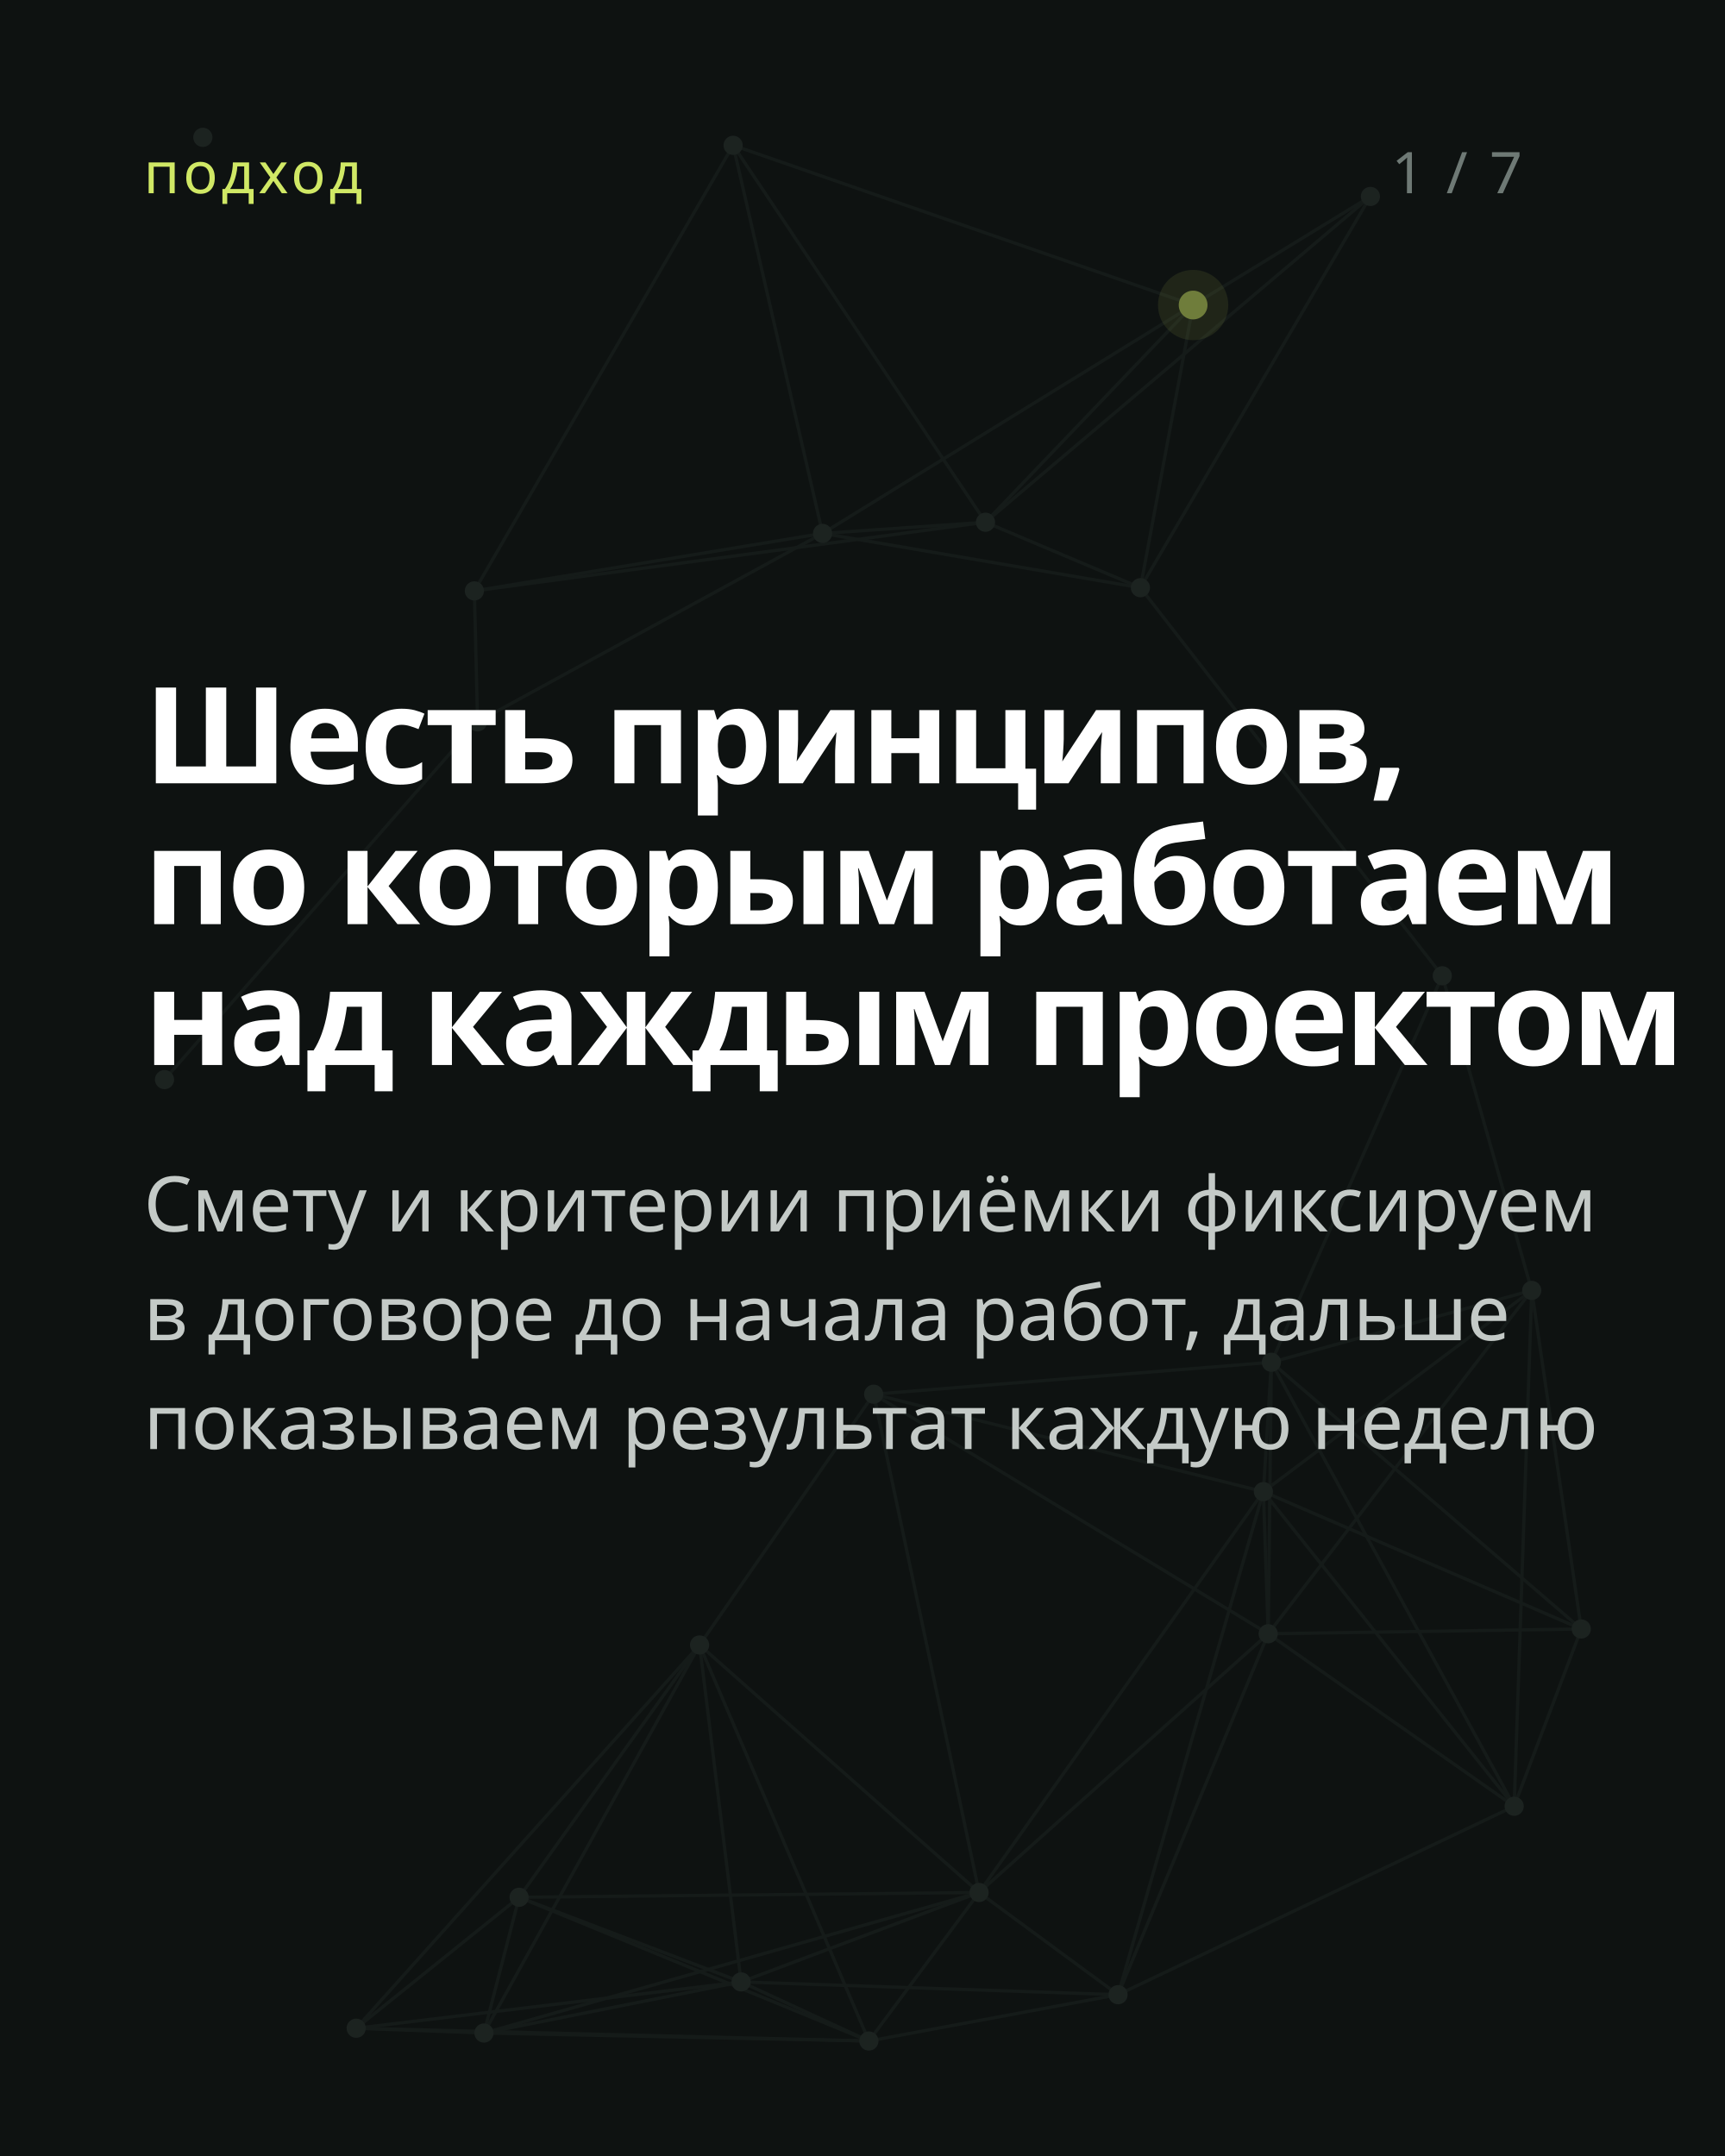
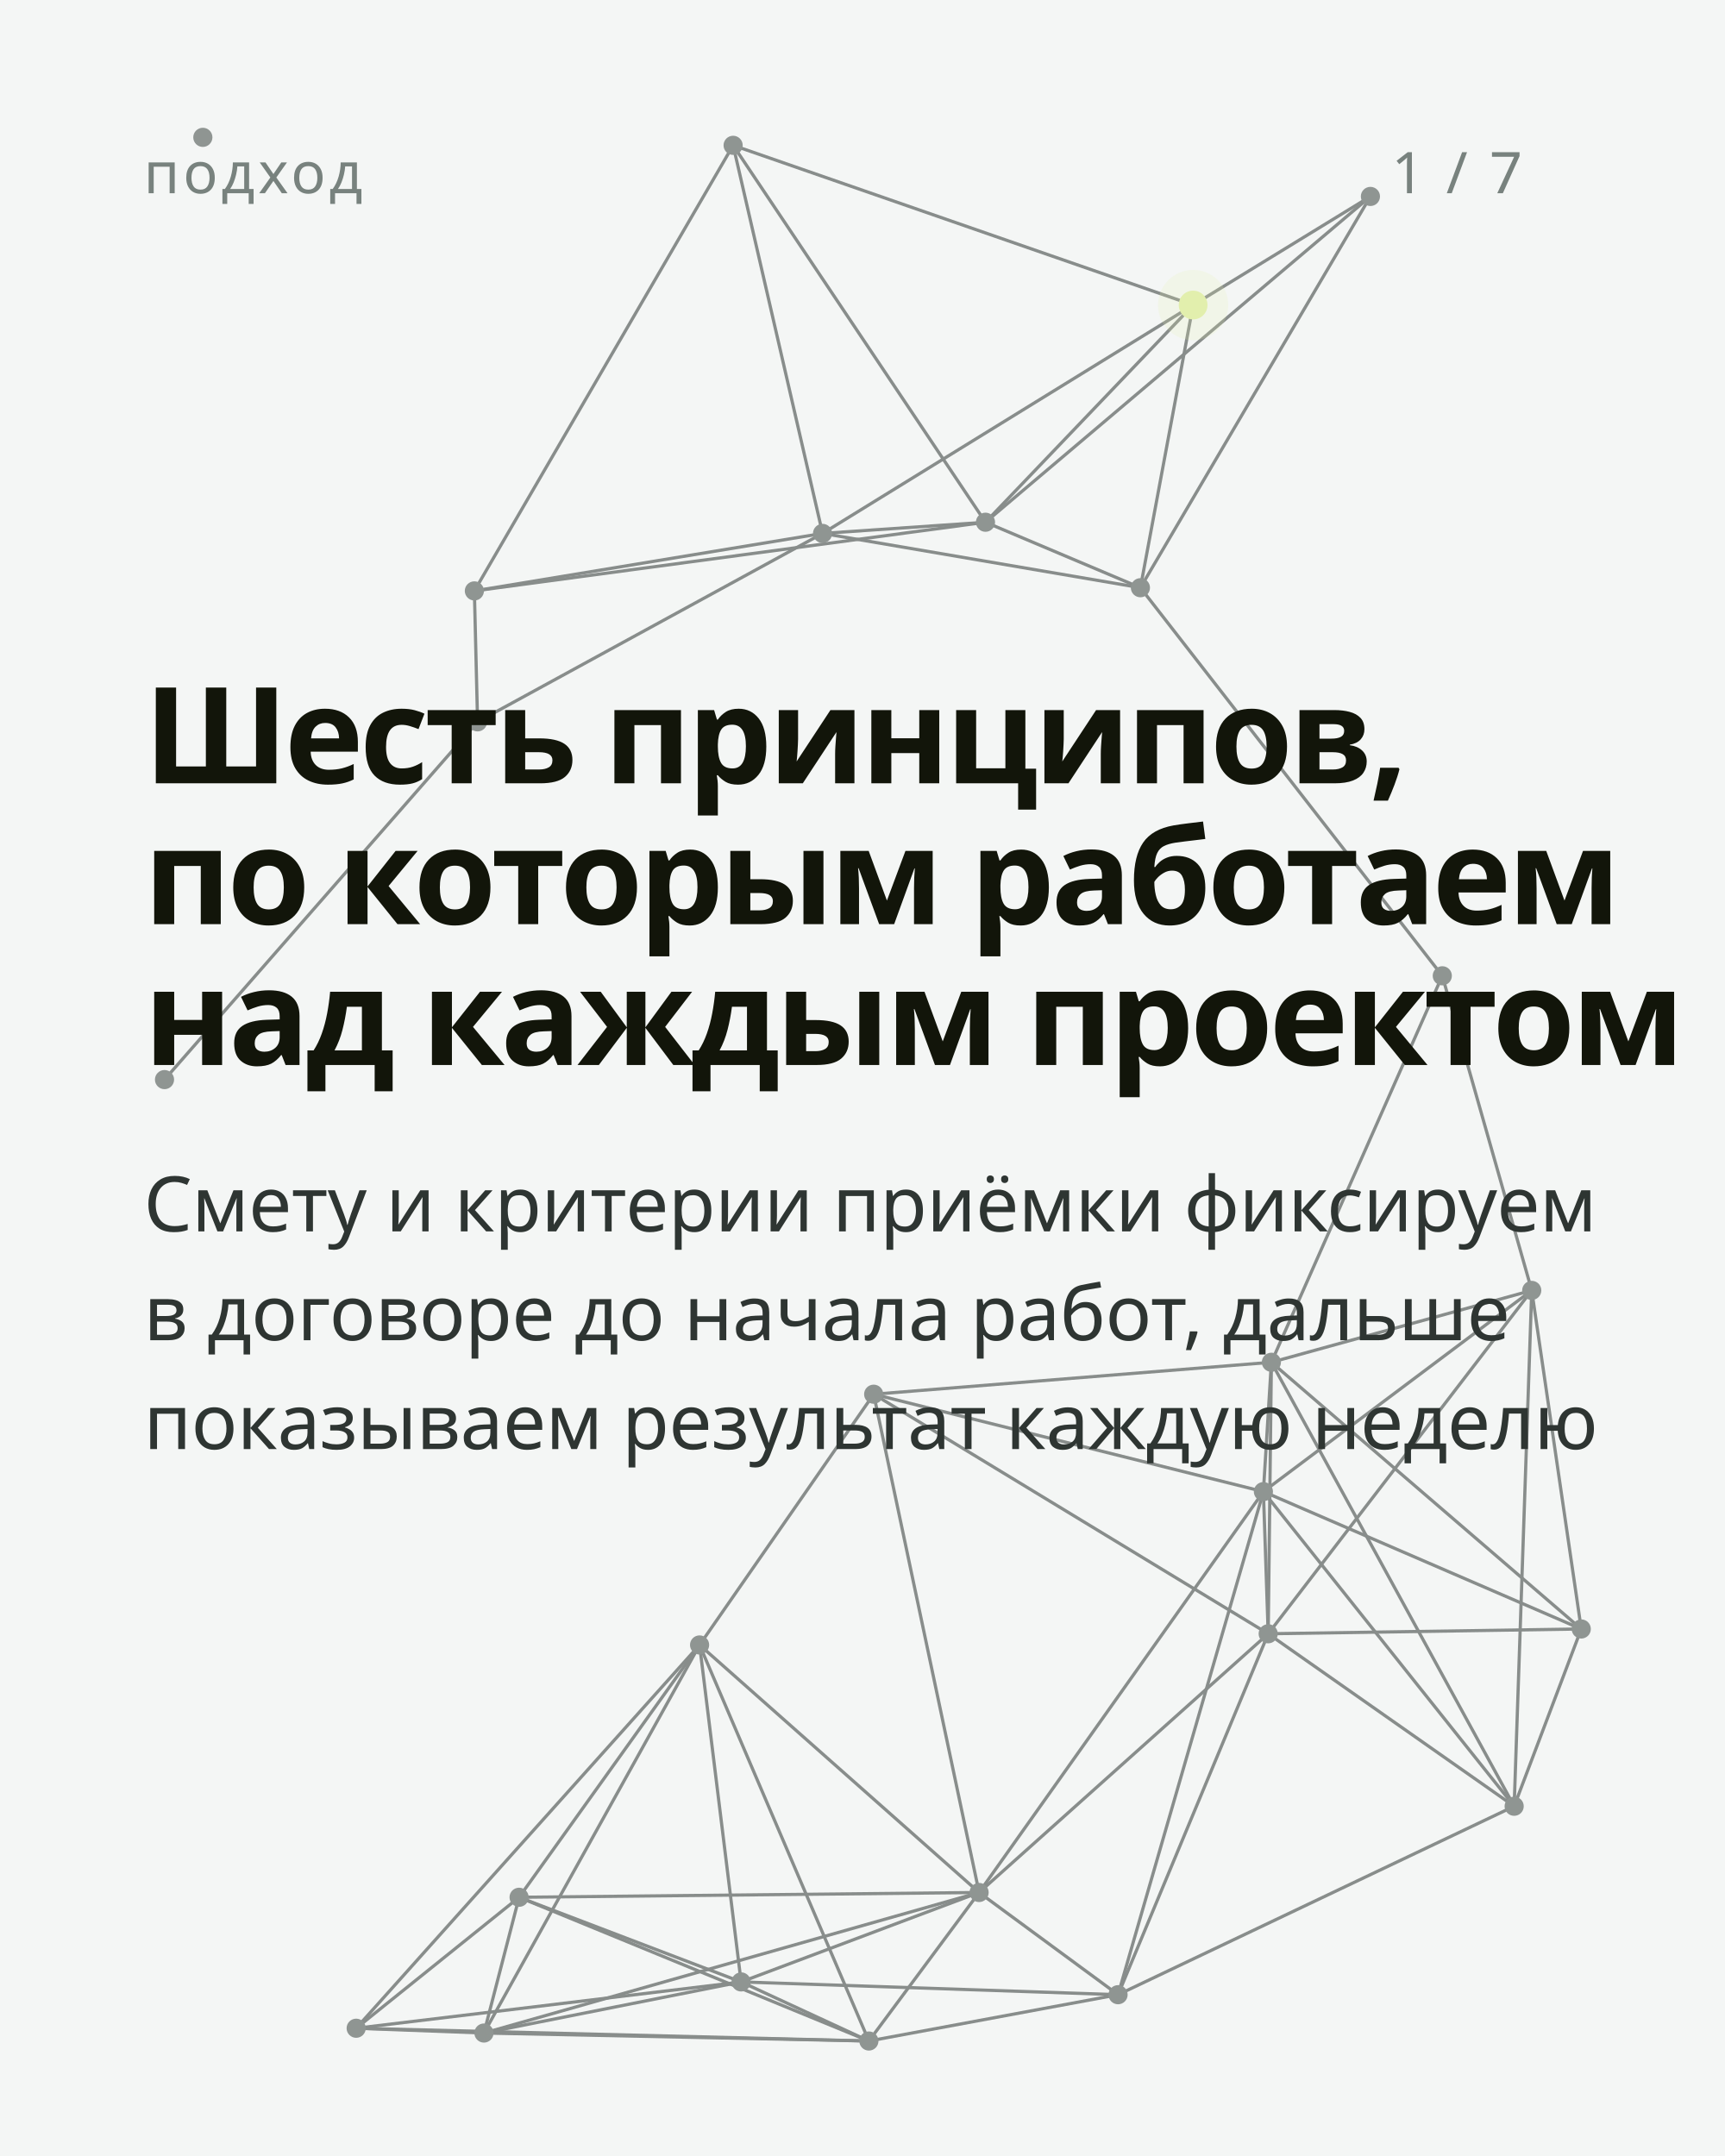
<svg xmlns="http://www.w3.org/2000/svg" width="1080" height="1350" viewBox="0 0 1080 1350">
-   <rect x="0" y="0" width="1080" height="1350" rx="0" fill="#0E1211" />
+   <rect x="0" y="0" width="1080" height="1350" rx="0" fill="#F4F6F5" />
  <g transform="translate(0,0) scale(1)" opacity="0.5">
    <line x1="303" y1="1273" x2="438" y2="1030" stroke="#1C2321" stroke-width="2" />
    <line x1="303" y1="1273" x2="325" y2="1188" stroke="#1C2321" stroke-width="2" />
    <line x1="303" y1="1273" x2="613" y2="1185" stroke="#1C2321" stroke-width="2" />
    <line x1="303" y1="1273" x2="223" y2="1270" stroke="#1C2321" stroke-width="2" />
    <line x1="303" y1="1273" x2="544" y2="1278" stroke="#1C2321" stroke-width="2" />
    <line x1="303" y1="1273" x2="464" y2="1241" stroke="#1C2321" stroke-width="2" />
    <line x1="617" y1="327" x2="714" y2="368" stroke="#1C2321" stroke-width="2" />
    <line x1="617" y1="327" x2="297" y2="370" stroke="#1C2321" stroke-width="2" />
    <line x1="617" y1="327" x2="459" y2="91" stroke="#1C2321" stroke-width="2" />
    <line x1="617" y1="327" x2="747" y2="191" stroke="#1C2321" stroke-width="2" />
    <line x1="617" y1="327" x2="858" y2="123" stroke="#1C2321" stroke-width="2" />
    <line x1="617" y1="327" x2="515" y2="334" stroke="#1C2321" stroke-width="2" />
    <line x1="438" y1="1030" x2="325" y2="1188" stroke="#1C2321" stroke-width="2" />
    <line x1="438" y1="1030" x2="613" y2="1185" stroke="#1C2321" stroke-width="2" />
    <line x1="438" y1="1030" x2="547" y2="873" stroke="#1C2321" stroke-width="2" />
    <line x1="438" y1="1030" x2="223" y2="1270" stroke="#1C2321" stroke-width="2" />
    <line x1="438" y1="1030" x2="544" y2="1278" stroke="#1C2321" stroke-width="2" />
    <line x1="438" y1="1030" x2="464" y2="1241" stroke="#1C2321" stroke-width="2" />
    <line x1="700" y1="1249" x2="794" y2="1023" stroke="#1C2321" stroke-width="2" />
    <line x1="700" y1="1249" x2="613" y2="1185" stroke="#1C2321" stroke-width="2" />
    <line x1="700" y1="1249" x2="948" y2="1131" stroke="#1C2321" stroke-width="2" />
    <line x1="700" y1="1249" x2="544" y2="1278" stroke="#1C2321" stroke-width="2" />
    <line x1="700" y1="1249" x2="791" y2="934" stroke="#1C2321" stroke-width="2" />
    <line x1="700" y1="1249" x2="464" y2="1241" stroke="#1C2321" stroke-width="2" />
    <line x1="990" y1="1020" x2="794" y2="1023" stroke="#1C2321" stroke-width="2" />
    <line x1="990" y1="1020" x2="948" y2="1131" stroke="#1C2321" stroke-width="2" />
    <line x1="990" y1="1020" x2="796" y2="853" stroke="#1C2321" stroke-width="2" />
    <line x1="990" y1="1020" x2="791" y2="934" stroke="#1C2321" stroke-width="2" />
    <line x1="990" y1="1020" x2="959" y2="808" stroke="#1C2321" stroke-width="2" />
    <line x1="325" y1="1188" x2="613" y2="1185" stroke="#1C2321" stroke-width="2" />
    <line x1="325" y1="1188" x2="223" y2="1270" stroke="#1C2321" stroke-width="2" />
    <line x1="325" y1="1188" x2="544" y2="1278" stroke="#1C2321" stroke-width="2" />
    <line x1="325" y1="1188" x2="464" y2="1241" stroke="#1C2321" stroke-width="2" />
    <line x1="299" y1="452" x2="297" y2="370" stroke="#1C2321" stroke-width="2" />
    <line x1="299" y1="452" x2="103" y2="676" stroke="#1C2321" stroke-width="2" />
    <line x1="299" y1="452" x2="515" y2="334" stroke="#1C2321" stroke-width="2" />
    <line x1="794" y1="1023" x2="613" y2="1185" stroke="#1C2321" stroke-width="2" />
    <line x1="794" y1="1023" x2="547" y2="873" stroke="#1C2321" stroke-width="2" />
    <line x1="794" y1="1023" x2="948" y2="1131" stroke="#1C2321" stroke-width="2" />
    <line x1="794" y1="1023" x2="796" y2="853" stroke="#1C2321" stroke-width="2" />
    <line x1="794" y1="1023" x2="791" y2="934" stroke="#1C2321" stroke-width="2" />
    <line x1="794" y1="1023" x2="959" y2="808" stroke="#1C2321" stroke-width="2" />
    <line x1="613" y1="1185" x2="547" y2="873" stroke="#1C2321" stroke-width="2" />
    <line x1="613" y1="1185" x2="544" y2="1278" stroke="#1C2321" stroke-width="2" />
    <line x1="613" y1="1185" x2="791" y2="934" stroke="#1C2321" stroke-width="2" />
    <line x1="613" y1="1185" x2="464" y2="1241" stroke="#1C2321" stroke-width="2" />
    <line x1="547" y1="873" x2="796" y2="853" stroke="#1C2321" stroke-width="2" />
    <line x1="547" y1="873" x2="791" y2="934" stroke="#1C2321" stroke-width="2" />
    <line x1="714" y1="368" x2="747" y2="191" stroke="#1C2321" stroke-width="2" />
    <line x1="714" y1="368" x2="858" y2="123" stroke="#1C2321" stroke-width="2" />
    <line x1="714" y1="368" x2="903" y2="611" stroke="#1C2321" stroke-width="2" />
    <line x1="714" y1="368" x2="515" y2="334" stroke="#1C2321" stroke-width="2" />
    <line x1="297" y1="370" x2="459" y2="91" stroke="#1C2321" stroke-width="2" />
    <line x1="297" y1="370" x2="515" y2="334" stroke="#1C2321" stroke-width="2" />
    <line x1="948" y1="1131" x2="796" y2="853" stroke="#1C2321" stroke-width="2" />
    <line x1="948" y1="1131" x2="791" y2="934" stroke="#1C2321" stroke-width="2" />
    <line x1="948" y1="1131" x2="959" y2="808" stroke="#1C2321" stroke-width="2" />
    <line x1="459" y1="91" x2="747" y2="191" stroke="#1C2321" stroke-width="2" />
    <line x1="459" y1="91" x2="515" y2="334" stroke="#1C2321" stroke-width="2" />
    <line x1="747" y1="191" x2="858" y2="123" stroke="#1C2321" stroke-width="2" />
    <line x1="747" y1="191" x2="515" y2="334" stroke="#1C2321" stroke-width="2" />
    <line x1="223" y1="1270" x2="544" y2="1278" stroke="#1C2321" stroke-width="2" />
    <line x1="223" y1="1270" x2="464" y2="1241" stroke="#1C2321" stroke-width="2" />
    <line x1="903" y1="611" x2="796" y2="853" stroke="#1C2321" stroke-width="2" />
    <line x1="903" y1="611" x2="959" y2="808" stroke="#1C2321" stroke-width="2" />
    <line x1="544" y1="1278" x2="464" y2="1241" stroke="#1C2321" stroke-width="2" />
    <line x1="796" y1="853" x2="791" y2="934" stroke="#1C2321" stroke-width="2" />
    <line x1="796" y1="853" x2="959" y2="808" stroke="#1C2321" stroke-width="2" />
    <line x1="791" y1="934" x2="959" y2="808" stroke="#1C2321" stroke-width="2" />
    <circle cx="303" cy="1273" r="6" fill="#2A3330" />
    <circle cx="617" cy="327" r="6" fill="#2A3330" />
    <circle cx="438" cy="1030" r="6" fill="#2A3330" />
    <circle cx="700" cy="1249" r="6" fill="#2A3330" />
    <circle cx="127" cy="86" r="6" fill="#2A3330" />
    <circle cx="990" cy="1020" r="6" fill="#2A3330" />
    <circle cx="325" cy="1188" r="6" fill="#2A3330" />
    <circle cx="299" cy="452" r="6" fill="#2A3330" />
    <circle cx="794" cy="1023" r="6" fill="#2A3330" />
    <circle cx="613" cy="1185" r="6" fill="#2A3330" />
    <circle cx="547" cy="873" r="6" fill="#2A3330" />
    <circle cx="714" cy="368" r="6" fill="#2A3330" />
    <circle cx="297" cy="370" r="6" fill="#2A3330" />
    <circle cx="948" cy="1131" r="6" fill="#2A3330" />
    <circle cx="459" cy="91" r="6" fill="#2A3330" />
    <circle cx="747" cy="191" r="9" fill="#D0E865" />
    <circle cx="747" cy="191" r="22" fill="#D0E865" opacity=".18" />
    <circle cx="223" cy="1270" r="6" fill="#2A3330" />
    <circle cx="103" cy="676" r="6" fill="#2A3330" />
    <circle cx="858" cy="123" r="6" fill="#2A3330" />
    <circle cx="903" cy="611" r="6" fill="#2A3330" />
    <circle cx="544" cy="1278" r="6" fill="#2A3330" />
    <circle cx="796" cy="853" r="6" fill="#2A3330" />
    <circle cx="791" cy="934" r="6" fill="#2A3330" />
    <circle cx="464" cy="1241" r="6" fill="#2A3330" />
    <circle cx="515" cy="334" r="6" fill="#2A3330" />
    <circle cx="959" cy="808" r="6" fill="#2A3330" />
  </g>
-   <text x="90" y="121" font-family="JetBrains Mono" font-size="36" font-weight="400" letter-spacing="2.16" fill="#D0E865">подход</text>
-   <text x="871.19" y="121" font-family="JetBrains Mono" font-size="36" font-weight="400" letter-spacing="2.16" fill="#6E7975">1 / 7</text>
-   <text x="90" y="490.48" font-family="Manrope" font-size="84" font-weight="600" letter-spacing="-2.52" fill="#FFFFFF">Шесть принципов,</text>
-   <text x="90" y="578.67" font-family="Manrope" font-size="84" font-weight="600" letter-spacing="-2.52" fill="#FFFFFF">по которым работаем</text>
-   <text x="90" y="666.86" font-family="Manrope" font-size="84" font-weight="600" letter-spacing="-2.52" fill="#FFFFFF">над каждым проектом</text>
-   <text x="90" y="771.05" font-family="Manrope" font-size="48" font-weight="400" letter-spacing="-0.24" fill="#C4CAC7">Смету и критерии приёмки фиксируем</text>
-   <text x="90" y="839.2" font-family="Manrope" font-size="48" font-weight="400" letter-spacing="-0.24" fill="#C4CAC7">в договоре до начала работ, дальше</text>
-   <text x="90" y="907.36" font-family="Manrope" font-size="48" font-weight="400" letter-spacing="-0.24" fill="#C4CAC7">показываем результат каждую неделю</text>
+   <text x="90" y="121" font-family="JetBrains Mono" font-size="36" font-weight="400" letter-spacing="2.16" fill="#78827E">подход</text>
+   <text x="871.19" y="121" font-family="JetBrains Mono" font-size="36" font-weight="400" letter-spacing="2.16" fill="#78827E">1 / 7</text>
+   <text x="90" y="490.48" font-family="Manrope" font-size="84" font-weight="600" letter-spacing="-2.52" fill="#12150A">Шесть принципов,</text>
+   <text x="90" y="578.67" font-family="Manrope" font-size="84" font-weight="600" letter-spacing="-2.52" fill="#12150A">по которым работаем</text>
+   <text x="90" y="666.86" font-family="Manrope" font-size="84" font-weight="600" letter-spacing="-2.52" fill="#12150A">над каждым проектом</text>
+   <text x="90" y="771.05" font-family="Manrope" font-size="48" font-weight="400" letter-spacing="-0.24" fill="#2E3532">Смету и критерии приёмки фиксируем</text>
+   <text x="90" y="839.2" font-family="Manrope" font-size="48" font-weight="400" letter-spacing="-0.24" fill="#2E3532">в договоре до начала работ, дальше</text>
+   <text x="90" y="907.36" font-family="Manrope" font-size="48" font-weight="400" letter-spacing="-0.24" fill="#2E3532">показываем результат каждую неделю</text>
</svg>
